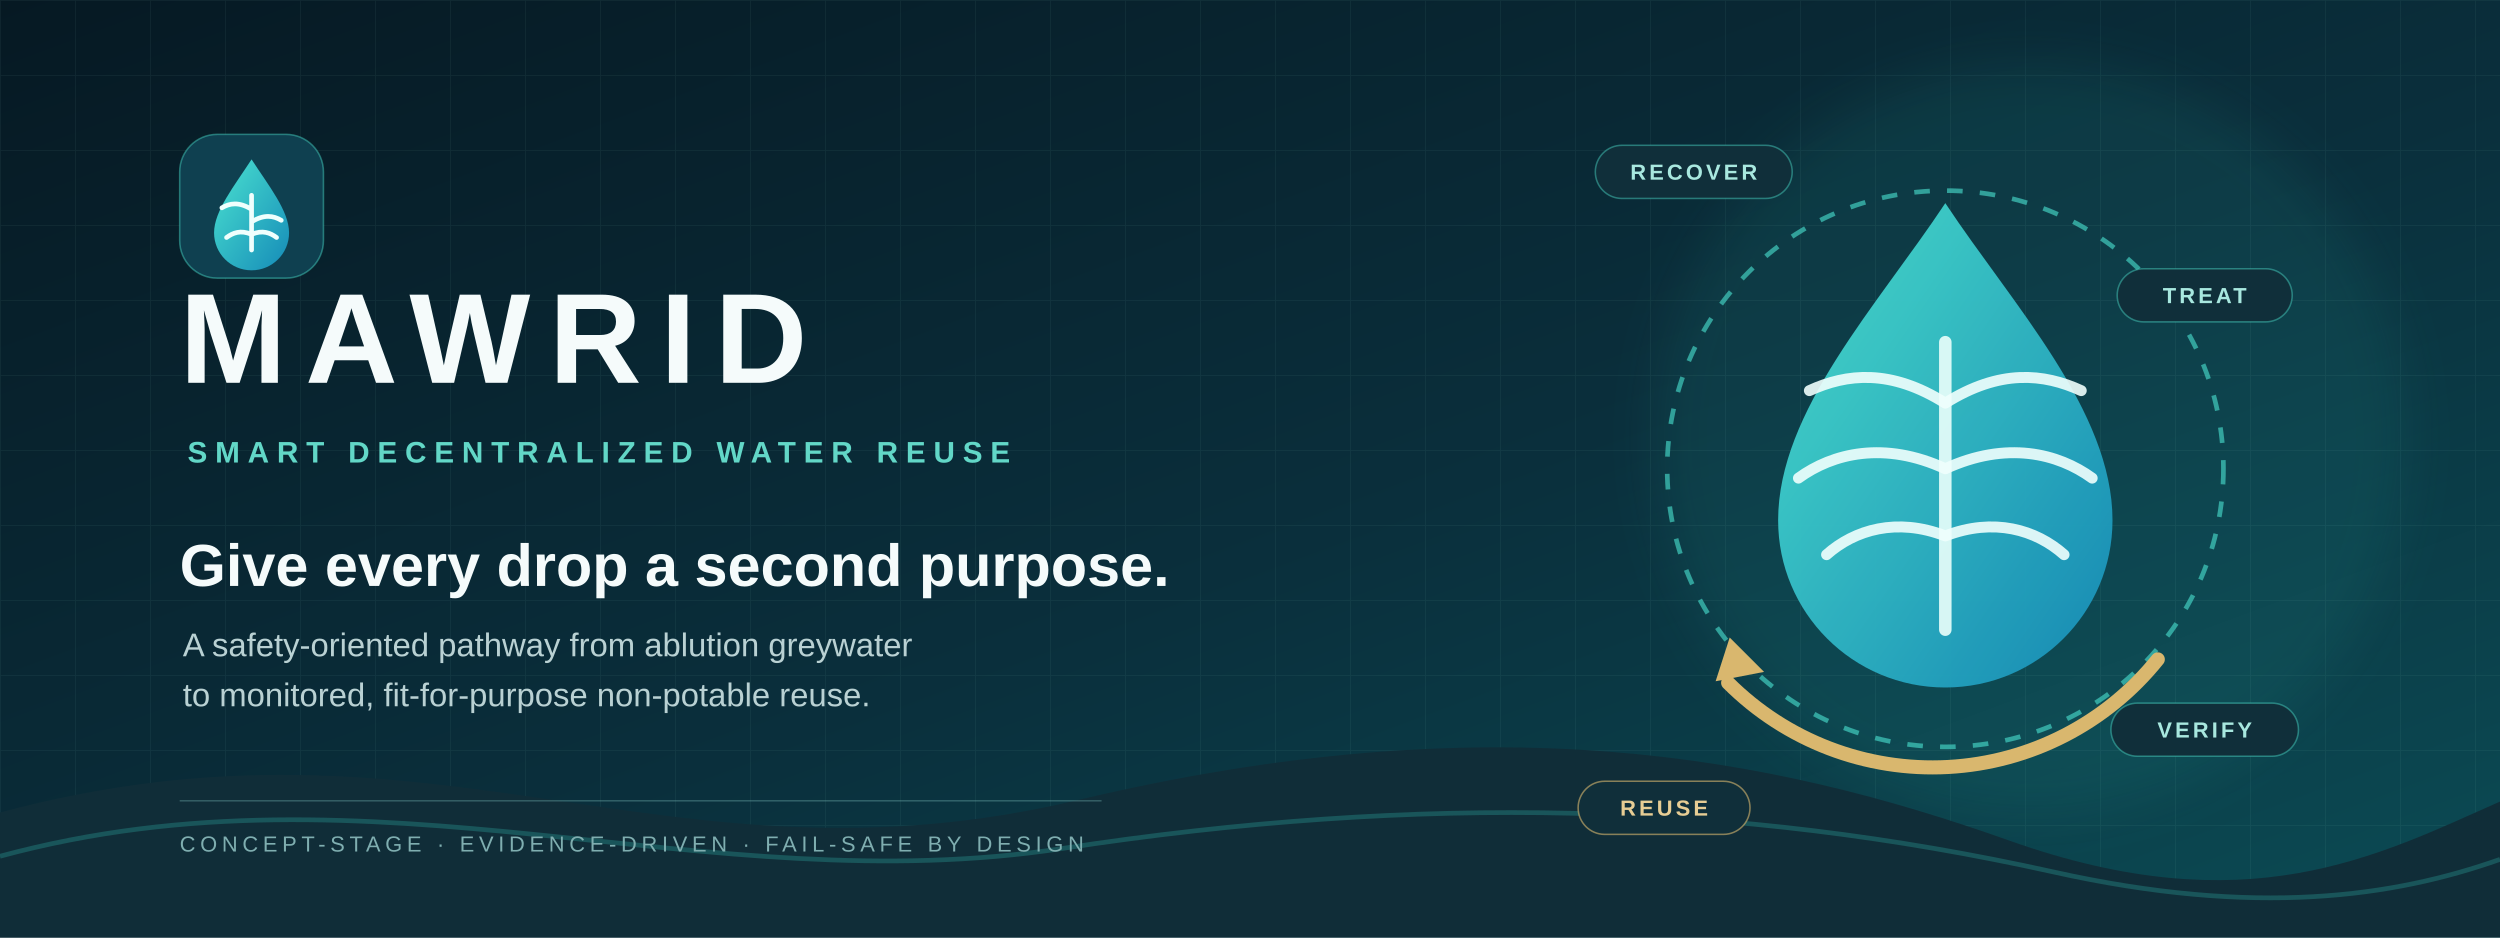
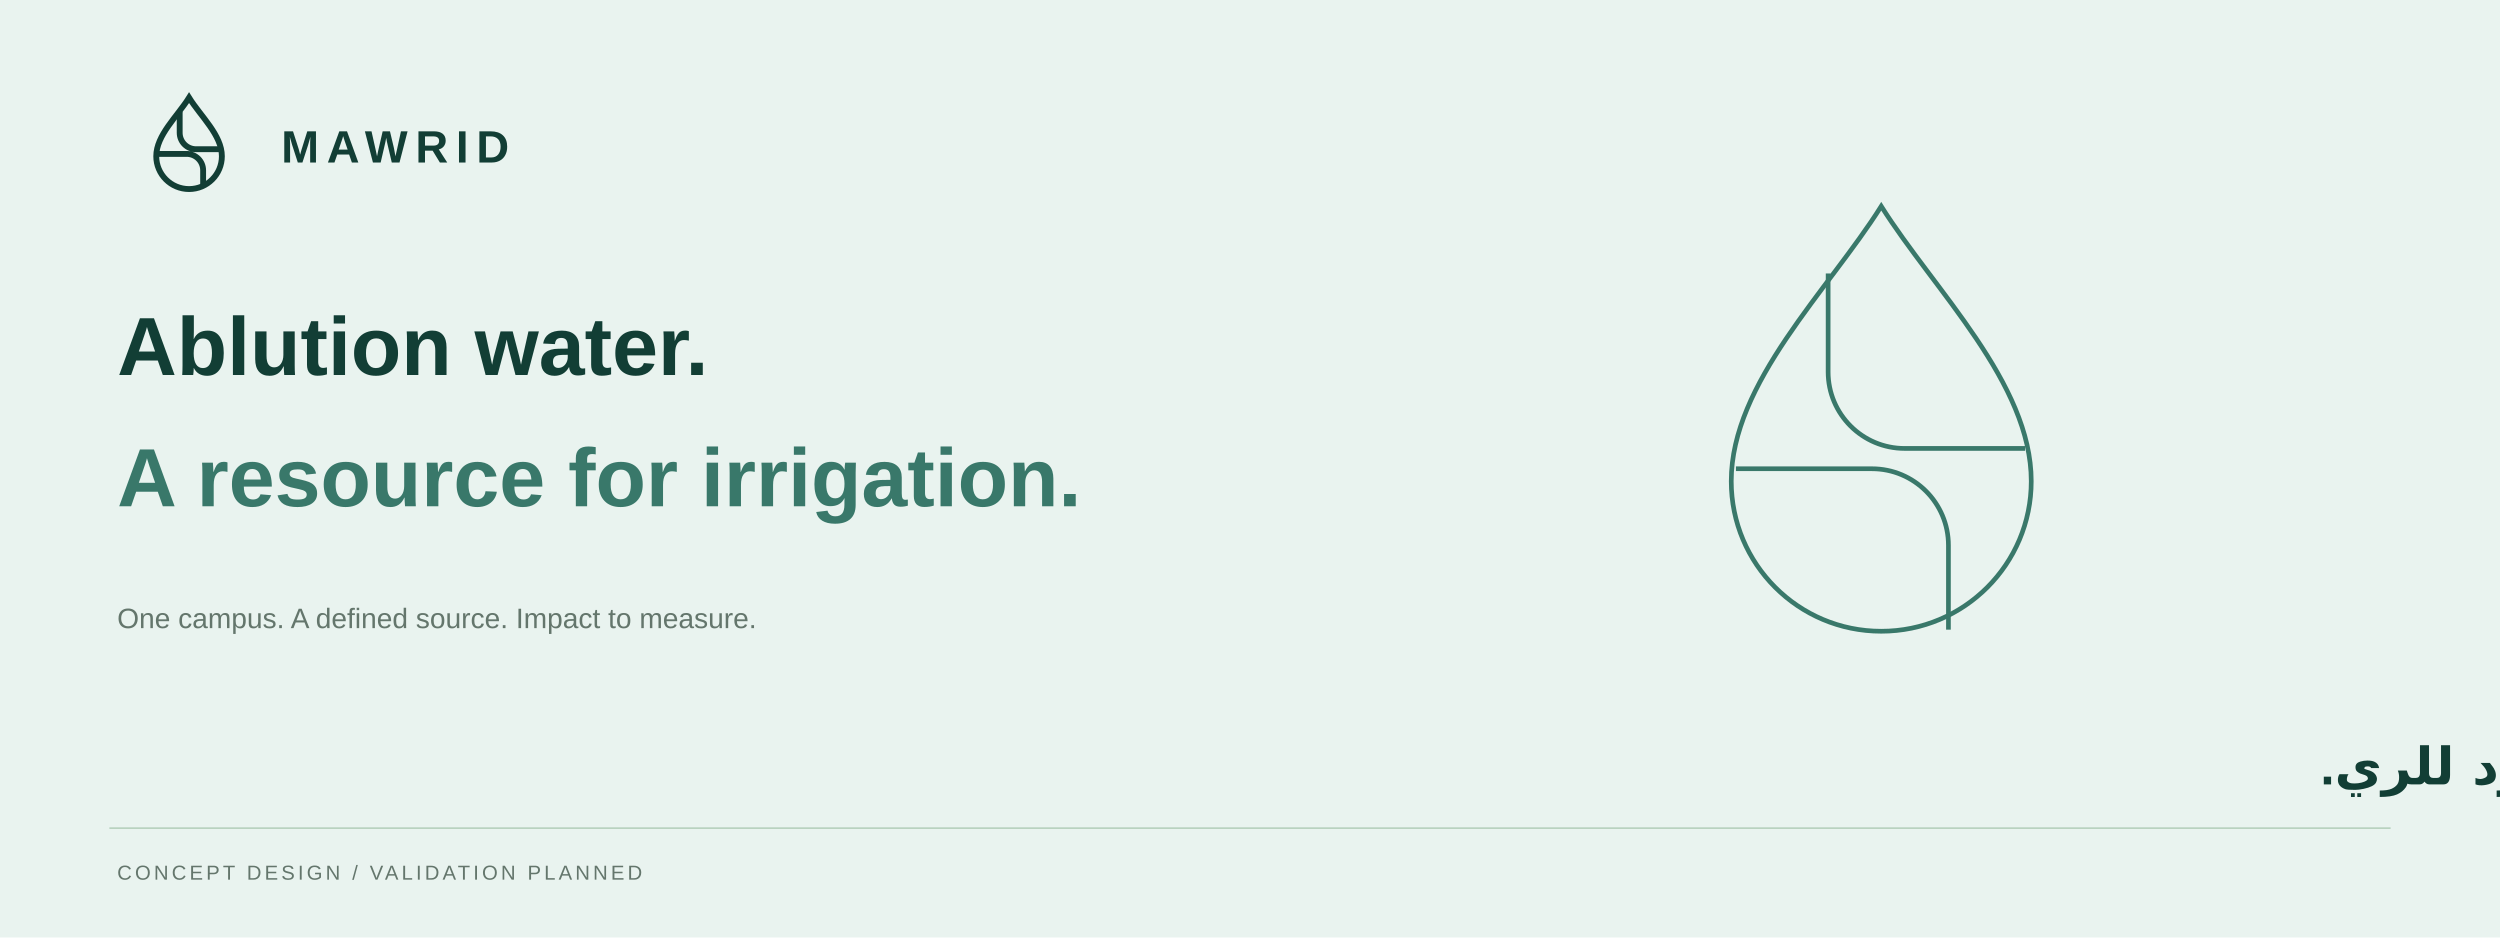
<svg xmlns="http://www.w3.org/2000/svg" viewBox="0 0 1600 600" role="img" aria-labelledby="title desc">
-   <defs>
-     <linearGradient id="bg" x1="0" y1="0" x2="1" y2="1">
-       <stop offset="0" stop-color="#061923" />
-       <stop offset="0.55" stop-color="#0a2f3c" />
-       <stop offset="1" stop-color="#0b4c55" />
-     </linearGradient>
-     <linearGradient id="water" x1="0" y1="0" x2="1" y2="1">
-       <stop offset="0" stop-color="#4be3d0" />
-       <stop offset="1" stop-color="#158bb8" />
-     </linearGradient>
-     <filter id="glow" x="-50%" y="-50%" width="200%" height="200%">
-       <feGaussianBlur stdDeviation="16" />
-     </filter>
-     <pattern id="grid" width="48" height="48" patternUnits="userSpaceOnUse">
-       <path d="M48 0H0V48" fill="none" stroke="#8bc8c2" stroke-opacity=".08" />
-     </pattern>
-   </defs>
-   <rect width="1600" height="600" fill="url(#bg)" />
-   <rect width="1600" height="600" fill="url(#grid)" />
-   <circle cx="1300" cy="280" r="240" fill="#35dbc8" opacity=".08" filter="url(#glow)" />
-   <path d="M0 520C280 445 425 575 690 512s444-28 596 26 235 10 314-25v87H0Z" fill="#102d38" />
-   <path d="M0 548c240-65 451 30 680-5s431-30 634 15c130 29 218 16 286-8" fill="none" stroke="#38d4c5" stroke-opacity=".24" stroke-width="3" />
-   <g transform="translate(115 86)">
-     <rect width="92" height="92" rx="24" fill="#0f4050" stroke="#47d9c8" stroke-opacity=".45" />
-     <path d="M46 16C35 33 22 49 22 63a24 24 0 0 0 48 0c0-14-13-30-24-47Z" fill="url(#water)" />
-     <path d="M46 39v35M46 48c-8-5-14-4-19-1M46 56c8-5 14-4 19-1M46 64c-7-3-12-1-16 2M46 64c7-3 12-1 16 2" fill="none" stroke="#effffd" stroke-width="3" stroke-linecap="round" />
+   <rect width="1600" height="600" fill="#e9f3ef" />
+   <path d="M70 530H1530" stroke="#b4cfba" />
+   <g transform="translate(85 55) scale(1.5)" fill="none" stroke="#123e35" stroke-width="2.5">
+     <path d="M24 5C19 13 10 21 10 30a14 14 0 0 0 28 0C38 21 29 13 24 5Z" />
+     <path d="M11 29h12a7 7 0 0 1 7 7v6M38 27H27a7 7 0 0 1-7-7V11" />
  </g>
-   <g font-family="Arial, Helvetica, sans-serif">
-     <text x="115" y="245" fill="#f5fbfb" font-size="82" font-weight="700" letter-spacing="12">MAWRID</text>
-     <text x="120" y="296" fill="#62d7c7" font-size="19" font-weight="700" letter-spacing="5">SMART DECENTRALIZED WATER REUSE</text>
-     <text x="115" y="375" fill="#f5fbfb" font-size="38" font-weight="600">Give every drop a second purpose.</text>
-     <text x="117" y="420" fill="#b9d1d3" font-size="21">A safety-oriented pathway from ablution greywater</text>
-     <text x="117" y="452" fill="#b9d1d3" font-size="21">to monitored, fit-for-purpose non-potable reuse.</text>
+   <text x="180" y="104" font-family="Arial,sans-serif" font-size="29" font-weight="700" fill="#123e35" letter-spacing="5">MAWRID</text>
+   <g font-family="Arial,sans-serif" fill="#123e35">
+     <text x="75" y="240" font-size="52.8" font-weight="700">Ablution water.</text>
+     <text x="75" y="324" font-size="52.8" font-weight="700" fill="#39786a">A resource for irrigation.</text>
+     <text x="75" y="402" font-size="18" fill="#64766c">One campus. A defined source. Impact to measure.</text>
+     <text x="75" y="563" font-size="13" letter-spacing="2" fill="#64766c">CONCEPT DESIGN / VALIDATION PLANNED</text>
  </g>
-   <g transform="translate(985 80)">
-     <circle cx="260" cy="220" r="178" fill="none" stroke="#45d7c7" stroke-width="3" stroke-dasharray="10 11" opacity=".65" />
-     <path d="M260 50c-43 65-107 133-107 203a107 107 0 0 0 214 0c0-70-64-138-107-203Z" fill="url(#water)" opacity=".95" />
-     <path d="M260 139v184" fill="none" stroke="#eafffb" stroke-width="8" stroke-linecap="round" opacity=".9" />
-     <path d="M260 178c-35-22-63-19-87-8M260 220c-39-18-72-10-94 6M260 178c35-22 63-19 87-8M260 220c39-18 72-10 94 6M260 263c-31-12-58-4-76 12M260 263c31-12 58-4 76 12" fill="none" stroke="#effffd" stroke-width="7" stroke-linecap="round" opacity=".9" />
-     <path d="M396 342a185 185 0 0 1-275 15" fill="none" stroke="#d9b76e" stroke-width="9" stroke-linecap="round" />
-     <path d="m113 356 9-28 22 22Z" fill="#d9b76e" />
-     <g font-family="Arial, Helvetica, sans-serif" font-size="14" font-weight="700" letter-spacing="2">
-       <rect x="36" y="13" width="126" height="34" rx="17" fill="#102f3a" stroke="#4adbc9" stroke-opacity=".45" />
-       <text x="99" y="35" text-anchor="middle" fill="#a8e8df">RECOVER</text>
-       <rect x="370" y="92" width="112" height="34" rx="17" fill="#102f3a" stroke="#4adbc9" stroke-opacity=".45" />
-       <text x="426" y="114" text-anchor="middle" fill="#a8e8df">TREAT</text>
-       <rect x="366" y="370" width="120" height="34" rx="17" fill="#102f3a" stroke="#4adbc9" stroke-opacity=".45" />
-       <text x="426" y="392" text-anchor="middle" fill="#a8e8df">VERIFY</text>
-       <rect x="25" y="420" width="110" height="34" rx="17" fill="#102f3a" stroke="#d9b76e" stroke-opacity=".6" />
-       <text x="80" y="442" text-anchor="middle" fill="#e7cd94">REUSE</text>
-     </g>
+   <g transform="translate(1104 132)" fill="none" stroke="#39786a" stroke-width="3">
+     <path d="M100 0C66 54 4 113 4 176a96 96 0 0 0 192 0C196 113 134 54 100 0Z" />
+     <path d="M7 168h87a49 49 0 0 1 49 49v54M192 155h-77a49 49 0 0 1-49-49V43" />
  </g>
-   <rect x="115" y="512" width="590" height="1" fill="#75b8b5" opacity=".35" />
-   <text x="115" y="545" fill="#7faeb0" font-family="Arial, Helvetica, sans-serif" font-size="14" letter-spacing="3">CONCEPT-STAGE · EVIDENCE-DRIVEN · FAIL-SAFE BY DESIGN</text>
+   <text x="1485" y="502" text-anchor="end" direction="rtl" font-family="Arial,sans-serif" font-size="33" font-weight="700" fill="#123e35">مياه الوضوء، مورد للري.</text>
</svg>
